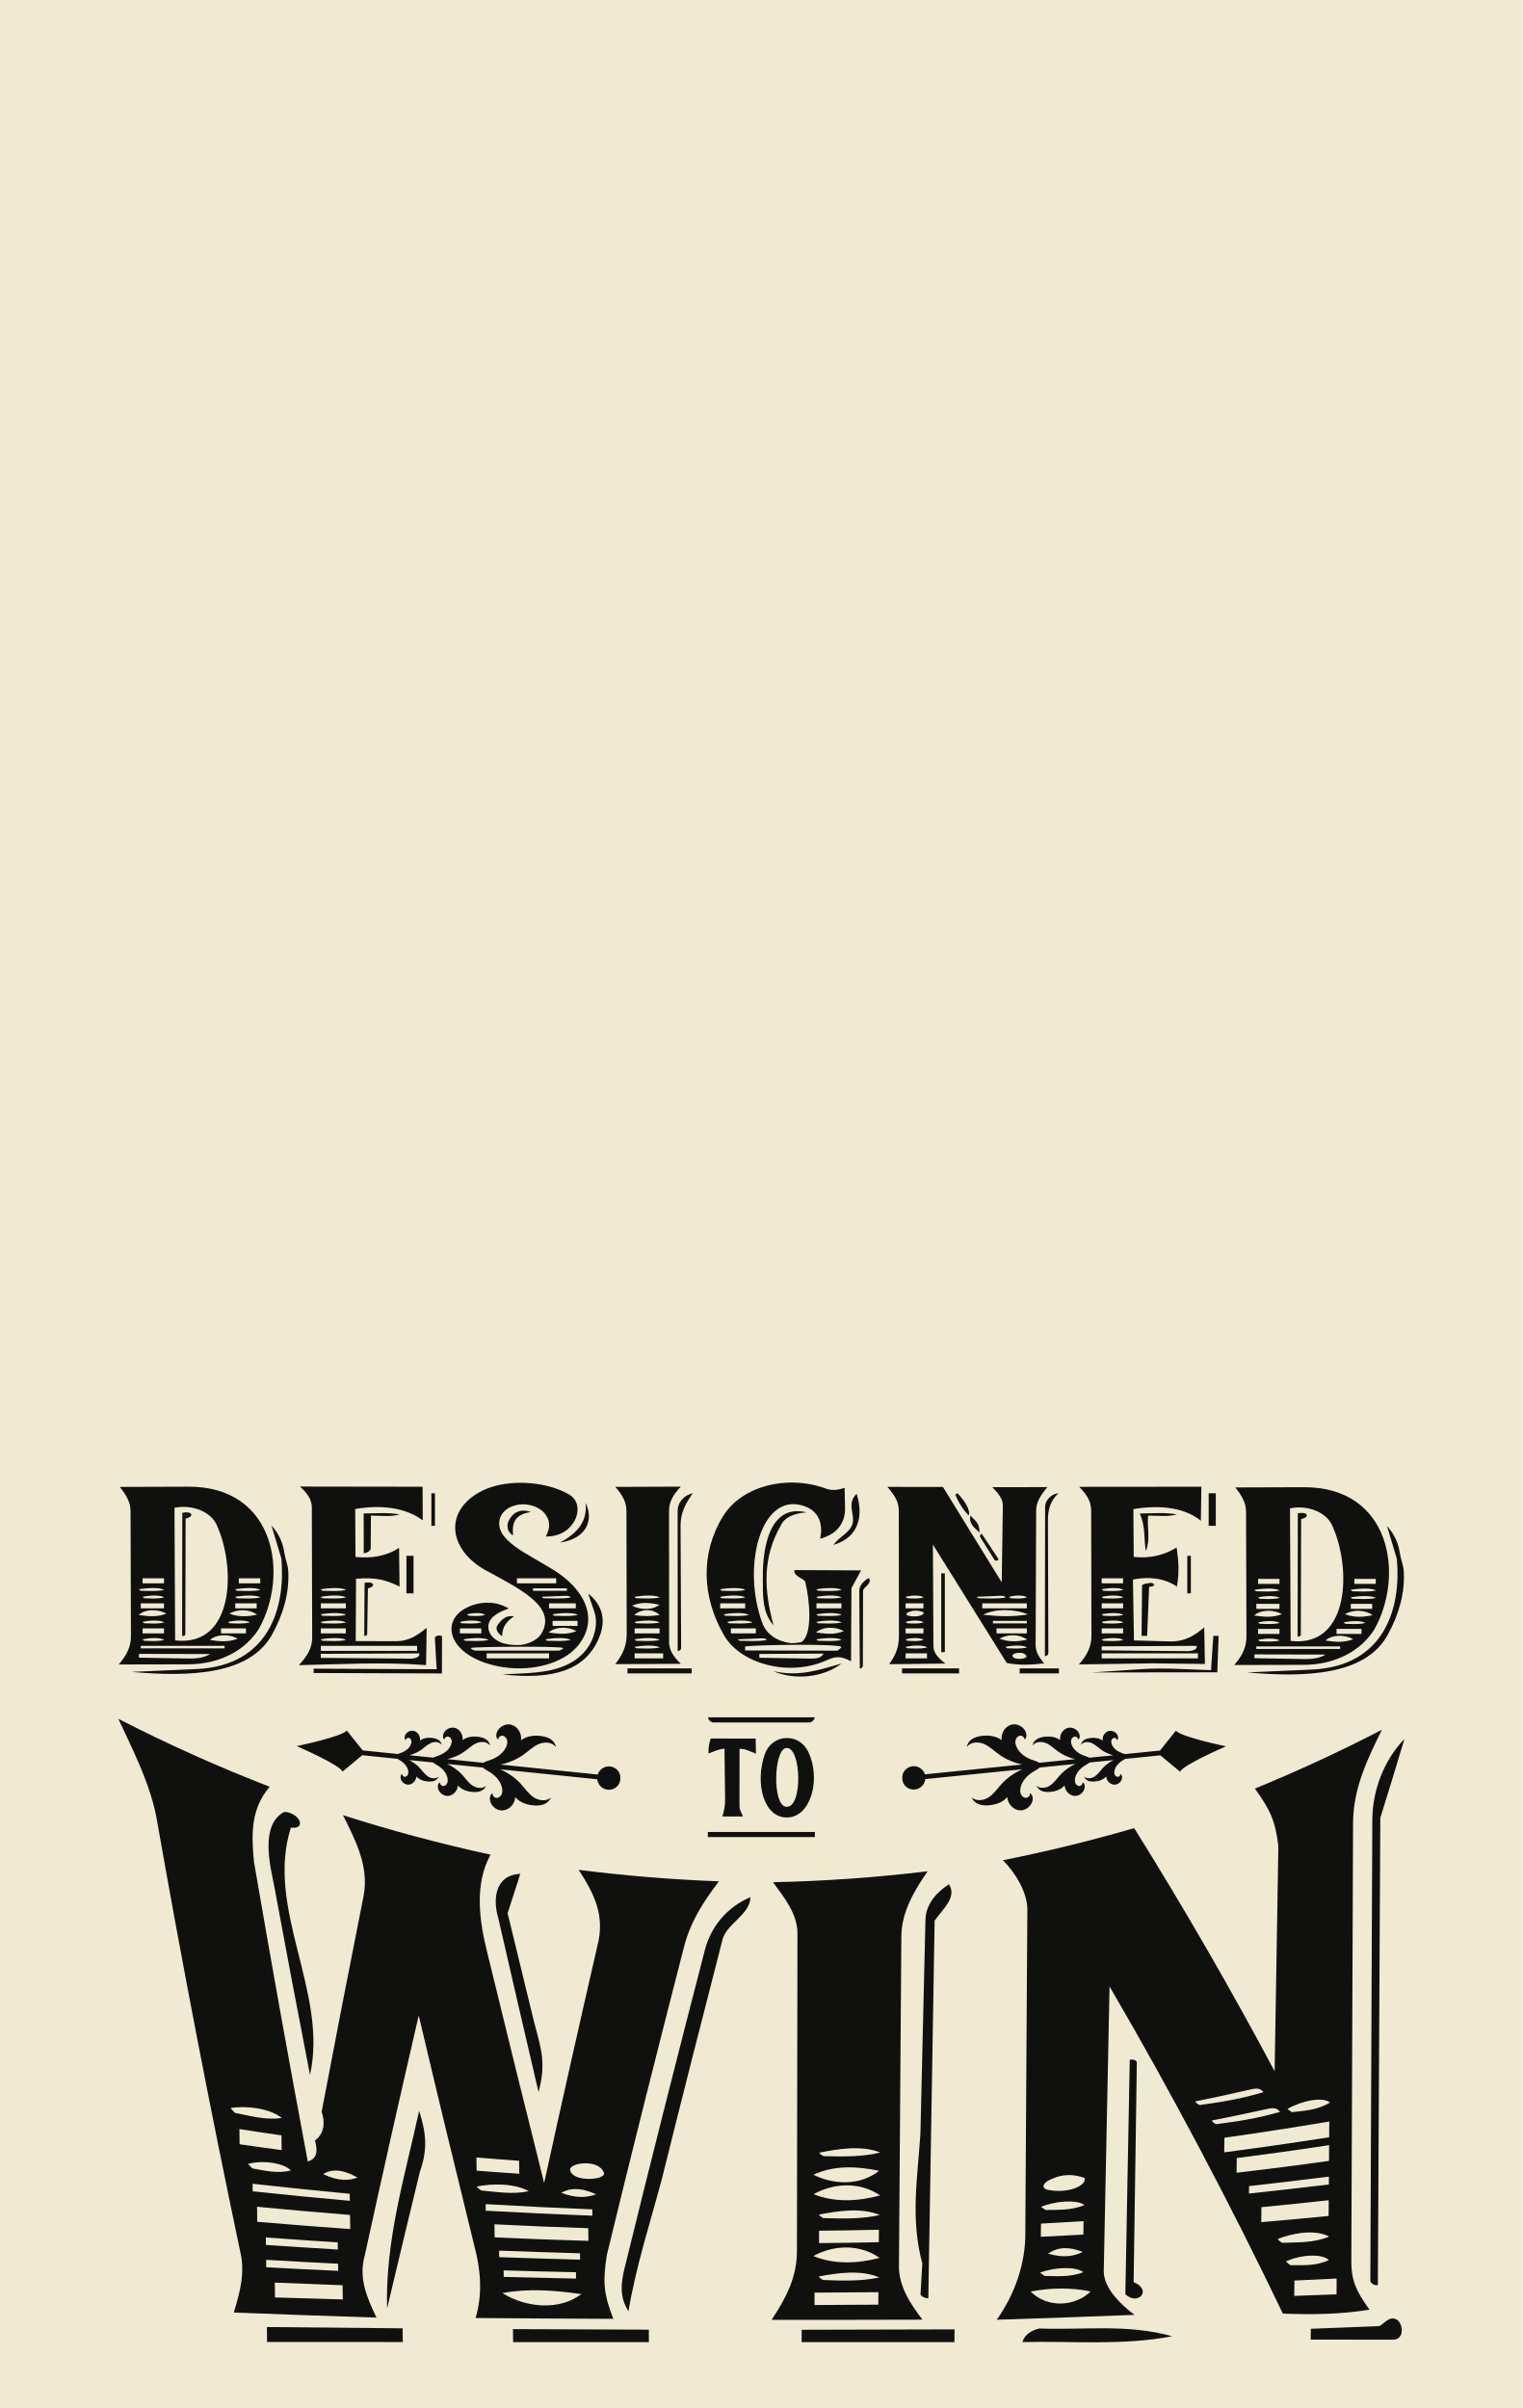
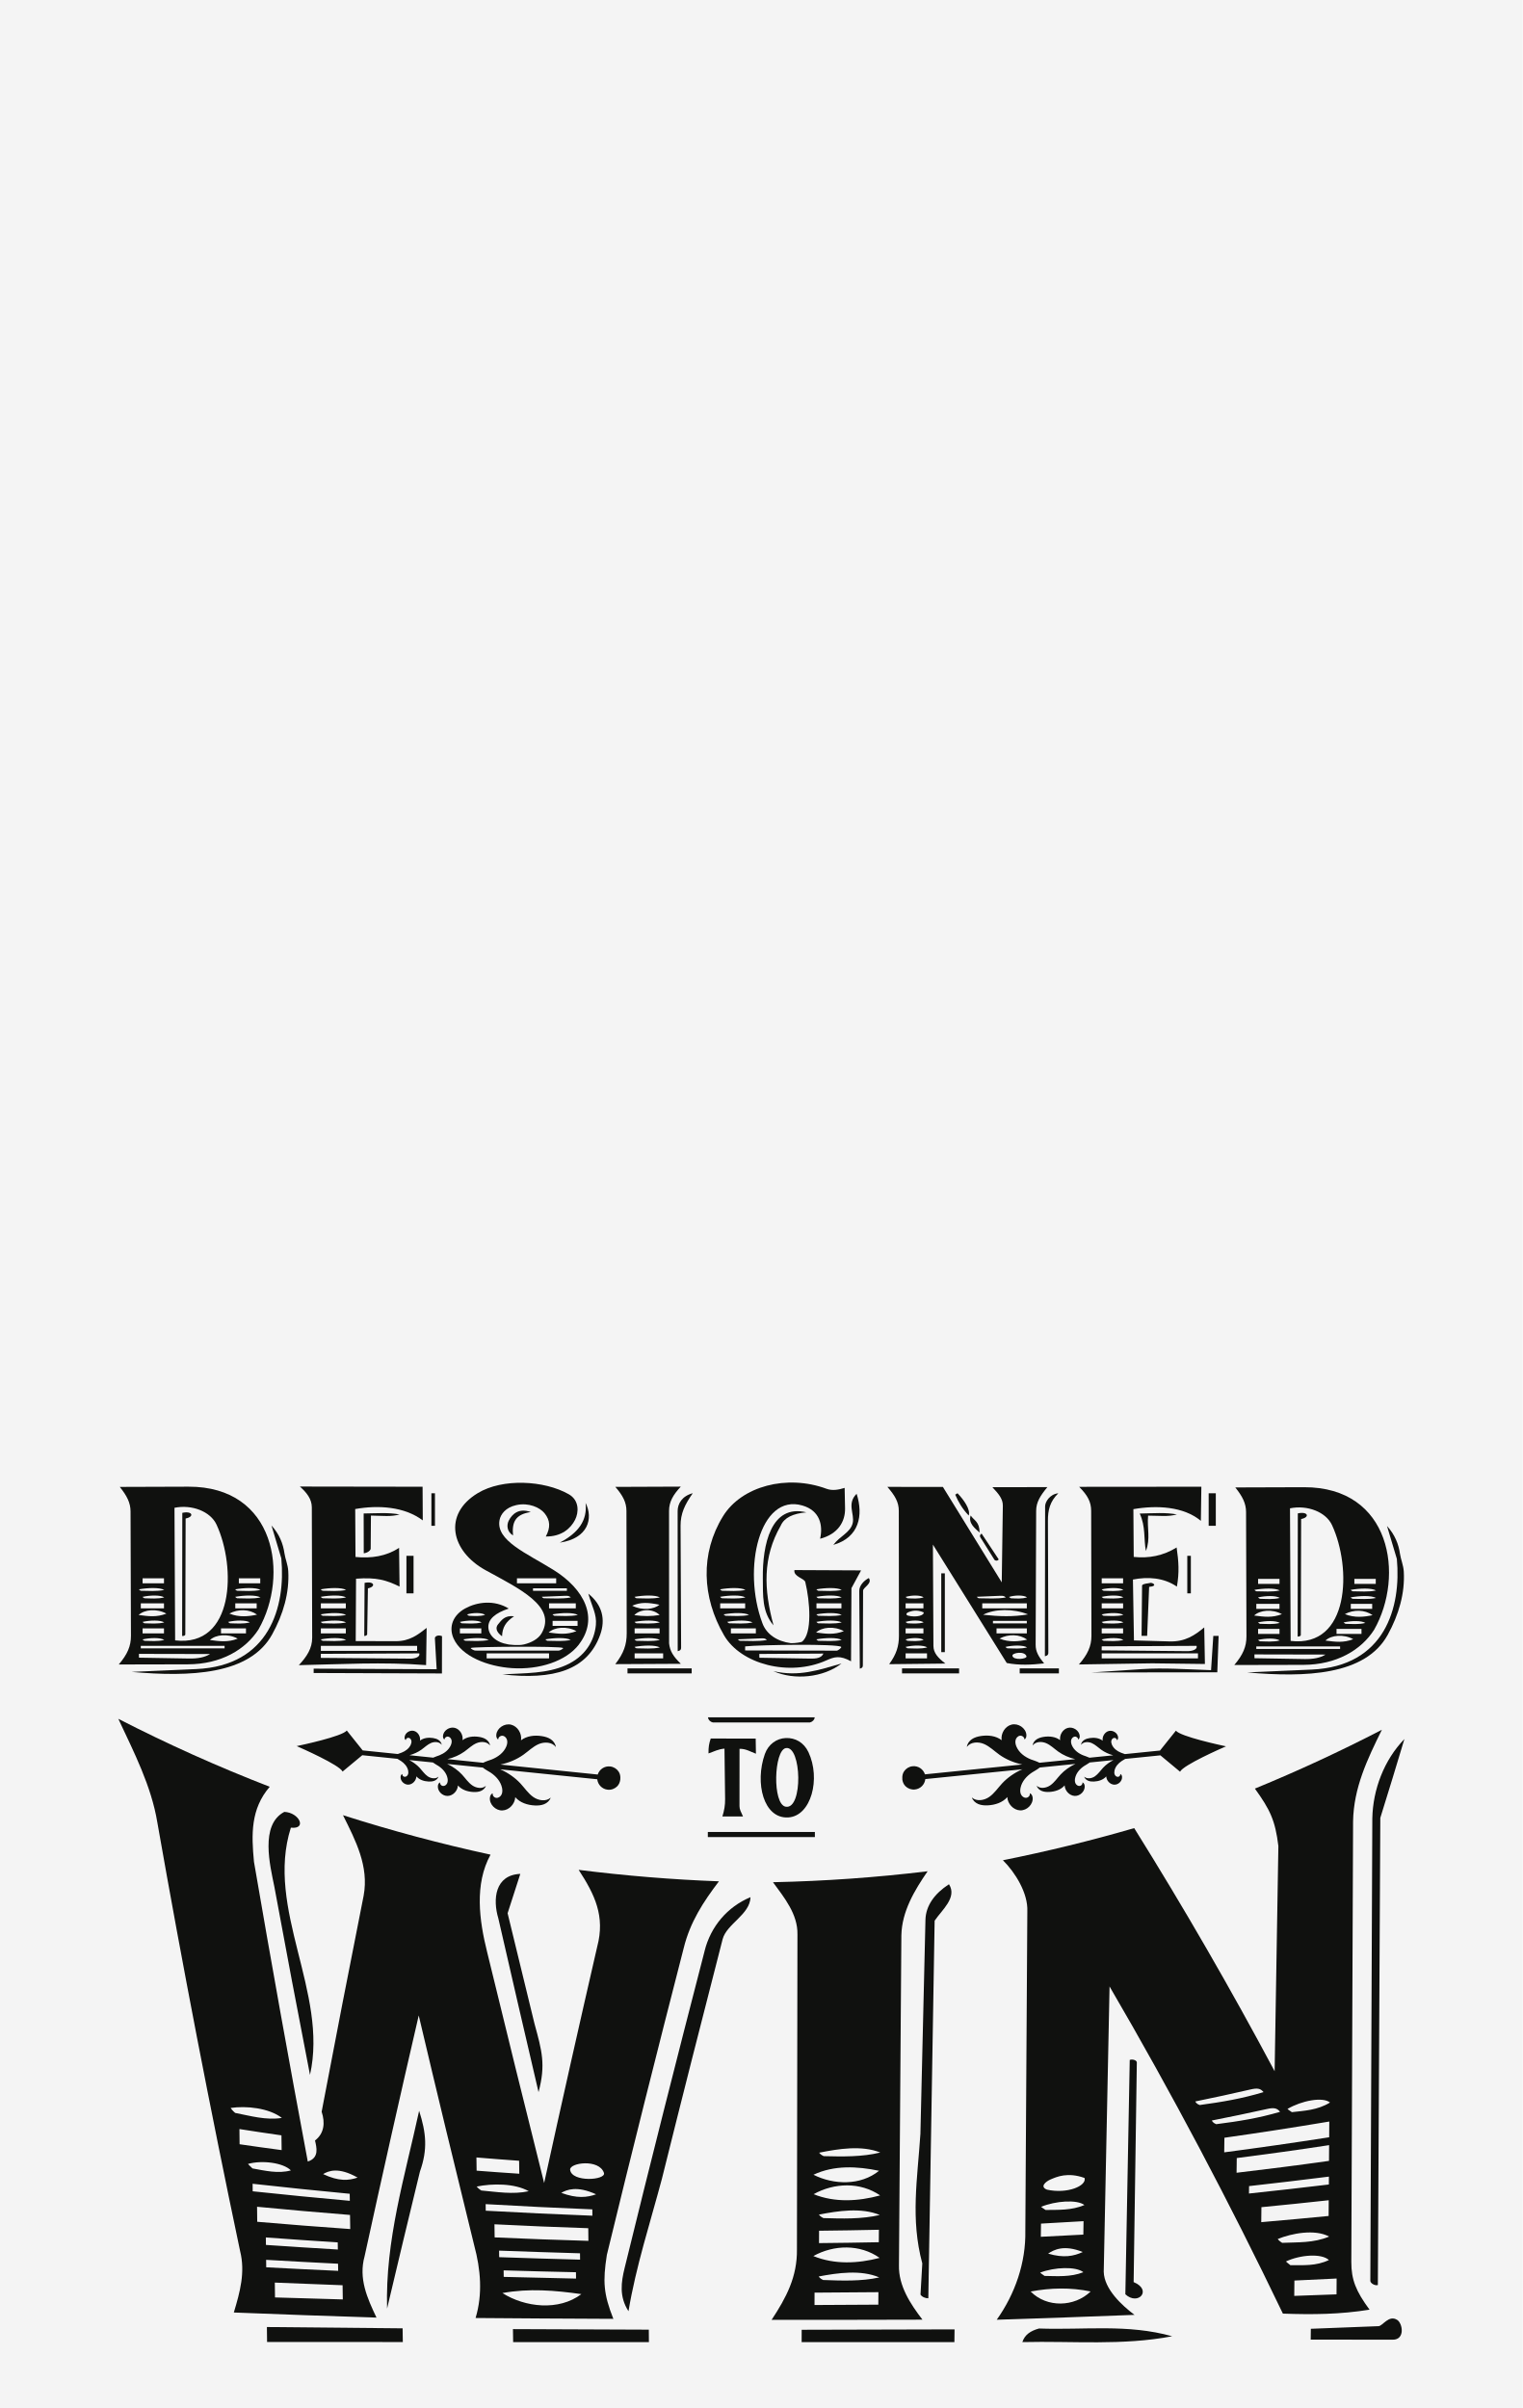
<svg xmlns="http://www.w3.org/2000/svg" id="Layer_1" data-name="Layer 1" viewBox="0 0 805.73 1274.34">
  <defs>
    <style>
      .cls-1 {
-         fill: #f0ead2;
+         fill: #f4f4f4;
      }

      .cls-3 {
        fill: #10110f;
      }
    </style>
  </defs>
  <rect class="cls-1" width="805.73" height="1274.34" />
  <g>
    <path class="cls-3" d="M400,928.07l-.13-8-23.79-.02c-.89,2.6-1.22,4.52-1.18,7.88,2.88-.97,5.05-2.25,8.46-2.54l.33,26.64c.04,3.36-.44,6.01-1.44,9.28h10.92c-1.08-2.4-1.88-3.73-1.87-5.49l.02-30.33c3.39-.05,5.5,1.41,8.67,2.59Z" />
    <rect class="cls-3" x="374.55" y="969.5" width="56.64" height="2.7" />
    <path class="cls-3" d="M377.17,911.54h51.39c1.26-.28,2.4-1.33,2.55-2.71h-56.48c.15,1.38,1.29,2.43,2.55,2.71Z" />
    <path class="cls-3" d="M415.75,919.79c-4.72.21-9.16,3.19-11.04,8.5-5.39,15.23-.71,34.2,12.31,33.52,12.25-.64,17.38-20.56,10.76-34.58-2.42-5.12-7.01-7.66-12.02-7.44ZM415.75,956.13c-7.16-1.27-6.26-29.86.08-31.02,8.35-1.53,9.2,32.67-.08,31.02Z" />
  </g>
  <g>
    <path class="cls-3" d="M552.91,876.49c1.79-.4,1.82-1.11,1.82-2.14l-.22-69.51c-.02-5.67,1.03-10.22,5.49-14.58-4.48.45-6.98,4.55-6.98,6.9l-.12,79.33Z" />
    <rect class="cls-3" x="477.31" y="882.93" width="30.19" height="2.65" />
    <rect class="cls-3" x="498.07" y="832.63" width="1.89" height="41.7" />
    <rect class="cls-3" x="539.57" y="882.93" width="20.75" height="2.65" />
    <path class="cls-3" d="M526.16,825.37c.39.63,1.63.85,2.31-.11l-9.04-13.64c-.76.37-1.14,1.2-.72,1.87l7.44,11.87Z" />
    <path class="cls-3" d="M506.66,790.24c-.09.03-.92.57-1.2.76,1.65,3.86,3.8,7.54,7.14,11.03,1.03-3.22-2.64-8.36-5.93-11.79Z" />
    <path class="cls-3" d="M513.64,802c-1.43,4.13,2.38,6.88,4.7,9.05.01-5.87-3.04-6.42-4.7-9.05Z" />
    <path class="cls-3" d="M552.48,880.3c-3.02-3.71-4.48-6.32-4.47-9.86l.27-70.9c.02-4.57,2.16-7.95,5.93-12.54l-29.09.04c3.33,3.54,5.58,6.23,5.53,9.78l-.58,40.57-31.13-50.48-29.39-.04c3.97,4.55,6.05,8.03,6.05,12.67l.07,66.14c0,5.4-1.31,9.75-5.17,15.02l29.76-.32c-3.9-3.01-6.32-5.6-6.34-9.36l-.27-53.6,39.07,62.66c6.67,1.3,12.98.97,19.77.22ZM481.15,853c1.34-.41,3.71-1.32,7.58.26.52,1.56-3.83,2.91-8.33,1.73-1.72-.71-.2-1.7.75-1.99ZM479.2,851.16v-2.65h9.43v2.65h-9.43ZM488.76,845.34c-2.84.91-5.85.59-8.61.48-.56-.34-.98-.67-1-.69,3.15-1.02,7.94-1.03,9.6.21ZM488.76,858.57c-2.84.91-5.85.59-8.61.48-.56-.34-.98-.67-1-.69,3.15-1.02,7.94-1.03,9.6.21ZM488.63,861.75v2.65h-9.43v-2.65h9.43ZM488.76,867.84c-2.84.91-5.85.59-8.61.48-.56-.34-.98-.67-1-.69,3.15-1.02,7.94-1.03,9.6.21ZM490.52,877.63h-11.32v-2.65h11.32v2.65ZM480.15,872.29c-.61-.32-.97-.68-.99-.73,4.01-.93,9.53-1.04,11.51.27-3.52.9-7.11.52-10.51.46ZM543.48,845.34c-2.84.91-5.85.59-8.61.48-.56-.34-.98-.67-1-.69,3.15-1.02,7.94-1.03,9.6.21ZM516.9,845.03l12.32-.51c1.53-.06,2.27.09,2.99.88-4.84.88-9.63.41-14.32.42-.68-.28-.96-.69-.99-.79ZM519.76,848.51h23.58v2.65h-23.58v-2.65ZM543.97,854.35c-7.7,1.35-15.17,1.13-23.76.19,6.09-3.22,16.05-3.31,23.76-.19ZM525.42,857.78h17.92v1.32h-17.92v-1.32ZM527.31,861.75h16.04v2.65h-16.04v-2.65ZM543.55,867.72c-4.26.93-9.47,1.57-14.66-.56,4.72-2.52,10.54-2.38,14.66.56ZM531.99,871.57c4.01-.93,9.53-1.04,11.51.27-3.52.9-7.11.52-10.51.46-.61-.32-.97-.68-.99-.73ZM535.72,876.19c-.16-1.47,6.42-2.65,7.44.3.52,1.52-7.16,2.35-7.44-.3Z" />
    <path class="cls-3" d="M426.7,800.35c-18.83-4.58-23.28,17.32-23.05,34.92.12,8.91-.54,17.69,5.66,24.89-5.17-18.98-5.81-36.01,3.79-52.72,1.87-4.32,6.49-6.45,13.59-7.09Z" />
    <path class="cls-3" d="M451.22,805.96c-1.12,5.05-6.71,6.83-10.27,11.61,13.74-3.92,15.98-15.67,12.33-27.04-5.31,5.24-1,10.65-2.06,15.43Z" />
    <path class="cls-3" d="M454.68,841.94l.29,41.15c1.6-.45,1.6-1.08,1.61-2.1l.12-39.15c0-1.8,5.05-3.8,3.05-6.71-2.57,1.29-5.09,3.95-5.07,6.8Z" />
    <path class="cls-3" d="M409.22,884.39c11.01,4.92,26.47,3.45,36.06-4.04-12.29,3.46-22.41,7.14-36.06,4.04Z" />
    <path class="cls-3" d="M420.36,830.91c-.55,3.55,5.28,4.31,5.77,6.36,2.44,10.11,3.83,27.39-1.82,31.59-.32.24-3.78.81-5.82.73-7.49-1-12.92-4.82-15.05-10.53-10.9-29.13-1.37-68.86,21.12-62.34,9.43,2.73,10.98,10.62,9.4,17.6,9.58-2.49,13.34-9.19,13.2-16.05l-.22-10.86c-3.21,1.01-6.53,1.6-9.59.47-21.03-7.78-44.97-1.34-54.75,14.5-12.18,19.72-11.13,42.96.52,63.04,8.89,15.33,34.51,22.05,54.09,13.3,4.4-1.96,7.18-2.78,13.11.45l.22-38.69,5.09-9.41-35.28-.17ZM445.4,841.41c-4.18.89-8.37.46-12.42.44-.65-.29-.96-.69-.99-.76,4.79-.85,11.03-1.06,13.41.32ZM445.4,845.38c-4.18.89-8.37.46-12.42.44-.65-.29-.96-.69-.99-.76,4.79-.85,11.03-1.06,13.41.32ZM445.24,848.51v2.65h-13.21v-2.65h13.21ZM445.4,854.65c-4.18.89-8.37.46-12.42.44-.65-.29-.96-.69-.99-.76,4.79-.85,11.03-1.06,13.41.32ZM445.4,858.62c-4.18.89-8.37.46-12.42.44-.65-.29-.96-.69-.99-.76,4.79-.85,11.03-1.06,13.41.32ZM394.46,841.41c-4.18.89-8.37.46-12.42.44-.65-.29-.96-.69-.99-.76,4.79-.85,11.03-1.06,13.41.32ZM394.46,845.38c-4.18.89-8.37.46-12.42.44-.65-.29-.96-.69-.99-.76,4.79-.85,11.03-1.06,13.41.32ZM381.09,848.51h13.21v2.65h-13.21v-2.65ZM382.94,854.33c4.79-.85,11.03-1.06,13.41.32-4.18.89-8.37.46-12.42.44-.65-.29-.96-.69-.99-.76ZM384.83,858.3c4.79-.85,11.03-1.06,13.41.32-4.18.89-8.37.46-12.42.44-.65-.29-.96-.69-.99-.76ZM386.75,861.75h13.21v2.65h-13.21v-2.65ZM391.47,868.33c-.68-.28-.96-.69-.99-.79l12.32-.51c1.53-.06,2.27.09,2.99.88-4.84.88-9.63.41-14.32.42ZM426.5,877.71l-24.68-.41-.03-2.01,33.91-.2c-1.39,2.99-5,2.69-9.2,2.62ZM442.78,873.55l-48.51-.12.03-2.14c8.04-.88,49.02-1.45,50.81.26.39.37-1.66,1.99-2.34,1.99ZM432.98,868.32c-.65-.29-.96-.69-.99-.76,4.79-.85,11.03-1.06,13.41.32-4.18.89-8.37.46-12.42.44ZM431.83,863.95c3.03-2.89,9.56-3.55,14.69-.72-5.18,2.01-9.44,1.41-14.69.72Z" />
    <path class="cls-3" d="M296.23,816.37c15.04-2.21,17.78-12.82,13.63-21.01,1.04,9.35-3.87,15.83-13.63,21.01Z" />
    <path class="cls-3" d="M315.31,859.95c-.79,8.32-5.52,16.68-15.83,21.28-10.18,4.54-21.5,4.16-33.65,4.87,26.92,3.07,45.03-2.1,51.78-21.03,2.83-7.95,1.21-15.65-6.29-21.68,1.91,6.82,4.53,10.82,3.99,16.57Z" />
    <path class="cls-3" d="M280.87,800.19c-6.25-2.26-9.9.98-11.71,4.64-1.05,2.13-1.11,5.64,2.32,7.75-.66-6.75,1.01-11.19,9.39-12.39Z" />
    <path class="cls-3" d="M265.66,865.91c.2-4.67,1.91-7.58,6.36-10.57-5-.61-6.69,2.19-8.39,4.16-1.74,2-.87,4.36,2.02,6.42Z" />
    <path class="cls-3" d="M306.35,870.23c10.68-13.9,2.89-29.21-13.42-39.38-14.25-8.89-30.7-15.54-28.59-26.45.59-3.04,3.18-6.64,8.88-7.89,6.57-1.45,12.46,1.29,14.9,4.28,3.17,3.9,3.17,7.74.69,12.34,8.37.1,13.2-4.32,15.48-8.81,2.01-3.96,2.33-10.35-3.38-13.58-12.97-7.36-35-8.5-48.1-.56-18.63,11.28-14.13,30.76,4.15,40.8,17.65,9.7,37.77,19.08,29.67,33.3-1.79,3.15-5.64,5.07-9.36,5.97-3.23.78-8.24,0-8.24,0-6.77-1.1-10.5-4.94-10.62-9.13-.12-4.28,3.73-7.52,10.79-9.85-7.75-4.76-16.78-3.5-23.06-.06-6.35,3.48-8.88,9.66-6.15,15.83,4.23,9.56,18.17,14.93,31.02,15.76,14.15.92,28.43-3.54,35.36-12.55ZM289.6,868.32c-.65-.29-.96-.69-.99-.76,4.79-.85,11.03-1.06,13.41.32-4.18.89-8.37.46-12.42.44ZM290.33,863.95c3.03-2.89,9.56-3.55,14.69-.72-5.18,2.01-9.44,1.41-14.69.72ZM305.62,860.42h-13.21v-2.65h13.21v2.65ZM293.37,855.09c-.65-.29-.96-.69-.99-.76,4.79-.85,11.03-1.06,13.41.32-4.18.89-8.37.46-12.42.44ZM304.68,851.16h-14.15v-2.65h14.15v2.65ZM273.55,837.92v-2.65h20.75v2.65h-20.75ZM282.04,840.57h17.92v1.32h-17.92v-1.32ZM287.71,845.82c-.68-.28-.96-.69-.99-.79l12.32-.51c1.53-.06,2.27.09,2.99.88-4.84.88-9.63.41-14.32.42ZM256.7,854.6c-2.84.91-5.85.59-8.61.48-.56-.34-.98-.67-1-.69,3.15-1.02,7.94-1.03,9.6.21ZM254.83,858.6c-3.52.9-7.11.52-10.51.46-.61-.32-.97-.68-.99-.73,4.01-.93,9.53-1.04,11.51.27ZM243.36,861.75h11.32v2.65h-11.32v-2.65ZM246.2,868.32c-.65-.29-.96-.69-.99-.76,4.79-.85,11.03-1.06,13.41.32-4.18.89-8.37.46-12.42.44ZM249.15,872.13c.93-.71,47.39-1.06,48.8,0,.37.28-1.63,1.39-2.32,1.39l-44.17-.02c-.69,0-2.67-1.1-2.31-1.37ZM257.51,874.99h33.02v2.65h-33.02v-2.65Z" />
    <path class="cls-3" d="M230.12,866.97l.93,16.4-65.08-.3v2.3s67.88.24,67.88.24l.04-19.74c-2.05-.85-3.78.03-3.77,1.1Z" />
    <path class="cls-3" d="M192.49,822.01c1.79-.14,3.65-1.45,3.66-2.46l.13-17.49c6.67.11,10.33.7,15.18-.59-6.1-1.14-11.96-.59-19.03-.52l.05,21.07Z" />
    <rect class="cls-3" x="215.06" y="823.36" width="3.77" height="19.86" />
    <path class="cls-3" d="M192.92,837.67l-.17,28.1c.56.01,1.2-.19,1.53-.71l.4-24.5c4.41-.89,3.34-3.97-1.77-2.88Z" />
    <rect class="cls-3" x="228.27" y="790.26" width="1.89" height="17.21" />
    <path class="cls-3" d="M225.46,881.2l.3-19.7c-4.54,3.56-8.94,7.05-16.32,7.03l-21.21-.05.17-33.01c10.79-.83,15.99.72,23.03,4.16l-.26-20.51c-6.73,4.49-14.83,5.69-23.06,4.84l-.15-25.36c12.24-2.18,26.05-1.3,35.75,6.01l-.1-17.81-64.93-.1c3.58,3.17,6.31,6.6,6.32,10.99l.19,68.99c.02,5.55-2.73,9.92-7.06,14.54,23.15-.46,43.89-1.81,67.33-.03ZM217.04,877.77l-47.29-.4.03-2.14,52.07-.25c.63,1.76-1.97,2.82-4.81,2.8ZM220.72,871.01v2.65h-50.94v-2.65h50.94ZM183.15,841.41c-4.18.89-8.37.46-12.42.44-.65-.29-.96-.69-.99-.76,4.79-.85,11.03-1.06,13.41.32ZM183.15,845.38c-4.18.89-8.37.46-12.42.44-.65-.29-.96-.69-.99-.76,4.79-.85,11.03-1.06,13.41.32ZM182.99,848.51v2.65h-13.21v-2.65h13.21ZM183.15,854.65c-4.18.89-8.37.46-12.42.44-.65-.29-.96-.69-.99-.76,4.79-.85,11.03-1.06,13.41.32ZM183.15,858.62c-4.18.89-8.37.46-12.42.44-.65-.29-.96-.69-.99-.76,4.79-.85,11.03-1.06,13.41.32ZM182.99,861.75v2.65h-13.21v-2.65h13.21ZM183.15,867.89c-4.18.89-8.37.46-12.42.44-.65-.29-.96-.69-.99-.76,4.79-.85,11.03-1.06,13.41.32Z" />
    <path class="cls-3" d="M640.83,883.87c-13.29-.46-25.04-1.34-36.9-.54l-26.23,1.76,66.43-.08.7-19.29h-2.81s-1.19,18.15-1.19,18.15Z" />
    <path class="cls-3" d="M608.42,837.74c-.53.23-3.29.2-4.09,1.22l-.27,26.75h2.95s1.05-25.92,1.05-25.92c5.15-.46,1.55-2.58.37-2.05Z" />
    <path class="cls-3" d="M622.78,801.45c-6.27-1.12-11.75-.61-19.69-.46,3.2,6.97,2.02,13.16,3.26,19.81,2.54-6.5.53-12.08,1.17-18.71,6.7.03,10.38.67,15.26-.64Z" />
    <rect class="cls-3" x="639.57" y="790.26" width="3.77" height="17.21" />
    <rect class="cls-3" x="628.25" y="823.36" width="1.89" height="19.86" />
    <path class="cls-3" d="M609.38,880.24l28.2.36-.36-19.36c-5.03,4.2-10.12,7.65-18.35,7.42l-18.84-.53-.54-32.22c7.86-1.56,16.32-1.04,23.26,3.75,1.33-7.52.96-13.18-.14-20.72-7.11,4.39-14.63,5.84-22.7,5l-.18-25.28c12.34-2.16,26.59-1.44,35.71,6.19l.26-18.06-64.67.06c4.51,4.51,6.35,8.03,6.36,12.7l.14,66.16c.01,5.48-2.05,9.91-6.62,15.14l38.48-.6ZM633.91,874.99v2.65h-50.94v-2.65h50.94ZM633.16,871.01c.62,1.75-1.98,2.82-4.82,2.79l-45.4-.41.03-2.13,50.2-.26ZM582.97,835.27h11.32v2.65h-11.32v-2.65ZM594.44,841.39c-3.52.9-7.11.52-10.51.46-.61-.32-.97-.68-.99-.73,4.01-.93,9.53-1.04,11.51.27ZM594.44,845.36c-3.52.9-7.11.52-10.51.46-.61-.32-.97-.68-.99-.73,4.01-.93,9.53-1.04,11.51.27ZM594.29,848.51v2.65h-11.32v-2.65h11.32ZM594.44,854.63c-3.52.9-7.11.52-10.51.46-.61-.32-.97-.68-.99-.73,4.01-.93,9.53-1.04,11.51.27ZM594.44,858.6c-3.52.9-7.11.52-10.51.46-.61-.32-.97-.68-.99-.73,4.01-.93,9.53-1.04,11.51.27ZM594.29,861.75v2.65h-11.32v-2.65h11.32ZM594.44,867.87c-3.52.9-7.11.52-10.51.46-.61-.32-.97-.68-.99-.73,4.01-.93,9.53-1.04,11.51.27Z" />
    <path class="cls-3" d="M358.57,799.67l.04,74.17c1.72-.4,1.81-1.1,1.8-2.14l-.29-64.21c-.03-6.46,2.2-11.19,6.46-17.26-5.63,1.46-8.01,5.52-8.01,9.44Z" />
    <rect class="cls-3" x="332.04" y="882.93" width="33.96" height="2.65" />
    <path class="cls-3" d="M360.26,880.5c-4.13-4.01-5.78-6.79-6.21-10.83l-.02-70.12c0-4.78,2.15-8.46,6.2-12.81l-34.62.14c4,4.63,5.86,8.17,5.87,12.71l.14,64.79c.01,5.87-1.52,10.46-6.04,16.3l34.68-.18ZM349.18,867.89c-4.18.89-8.37.46-12.42.44-.65-.29-.96-.69-.99-.76,4.79-.85,11.03-1.06,13.41.32ZM335.81,864.4v-2.65h13.21v2.65h-13.21ZM336.76,859.06c-.65-.29-.96-.69-.99-.76,4.79-.85,11.03-1.06,13.41.32-4.18.89-8.37.46-12.42.44ZM335.65,854.76c2.75-3.05,9.42-3.91,13.41-.07-4.74.75-8.51.69-13.41.07ZM349.18,871.86c-4.18.89-8.37.46-12.42.44-.65-.29-.96-.69-.99-.76,4.79-.85,11.03-1.06,13.41.32ZM350.9,877.63h-15.09v-2.65h15.09v2.65ZM349.18,845.38c-4.18.89-8.37.46-12.42.44-.65-.29-.96-.69-.99-.76,4.79-.85,11.03-1.06,13.41.32ZM348.95,849.25c-2.78,2.42-9.12,3.25-14.42.51,4.5-1.93,8.19-1.79,14.42-.51Z" />
    <path class="cls-3" d="M150.53,822.08c-.72-5.09-2.67-10.15-6.88-14.78l5.21,17.41c2.36,25.59-6.18,56.87-45.05,58.58l-34.19,1.51c30.86,2.71,62.56,1.64,74.41-19.89,5.86-10.65,9.16-21.99,8.5-33.47-.19-3.4-1.61-6.57-2-9.36Z" />
    <path class="cls-3" d="M98.05,865.06l.17-61.45c4.78-.93,3.65-4.18-1.75-2.99l-.09,65.16c.63.15,1.67-.31,1.67-.72Z" />
    <path class="cls-3" d="M99.35,880.78c17.64-.04,30.69-7.87,37.5-18.58,16.23-28.52,9.05-75.58-37.13-75.43l-36.34.12c3.79,4.72,5.68,8.4,5.7,12.98l.21,65.78c.02,5.49-1.85,9.82-6.44,15.21l36.5-.08ZM100.08,877.71l-26.54-.45-.03-2.01,37.63.08c-2.77,1.78-6.57,2.45-11.06,2.38ZM118.84,872.34h-44.34v-1.32h44.34v1.32ZM76.4,859.06c-.61-.32-.97-.68-.99-.73,4.01-.93,9.53-1.04,11.51.27-3.52.9-7.11.52-10.51.46ZM86.77,861.75v2.65h-11.32v-2.65h11.32ZM86.92,867.87c-3.52.9-7.11.52-10.51.46-.61-.32-.97-.68-.99-.73,4.01-.93,9.53-1.04,11.51.27ZM111.09,867.92c3.03-2.89,9.56-3.55,14.69-.72-5.18,2.01-9.44,1.41-14.69.72ZM130.16,864.4h-13.21v-2.65h13.21v2.65ZM126.39,835.27h11.32v2.65h-11.32v-2.65ZM137.87,841.41c-4.18.89-8.37.46-12.42.44-.65-.29-.96-.69-.99-.76,4.79-.85,11.03-1.06,13.41.32ZM137.87,845.38c-4.18.89-8.37.46-12.42.44-.65-.29-.96-.69-.99-.76,4.79-.85,11.03-1.06,13.41.32ZM135.82,848.51v2.65h-11.32v-2.65h11.32ZM136.03,854.48c-4.26.93-9.47,1.57-14.66-.56,4.72-2.52,10.54-2.38,14.66.56ZM132.2,858.6c-3.52.9-7.11.52-10.51.46-.61-.32-.97-.68-.99-.73,4.01-.93,9.53-1.04,11.51.27ZM114.56,806.81c10.46,22.46,9.51,65-21.89,61.3l-.34-70.17c9.18-1.87,18.99,1.91,22.23,8.87ZM75.45,835.27h11.32v2.65h-11.32v-2.65ZM86.93,841.41c-4.18.89-8.37.46-12.42.44-.65-.29-.96-.69-.99-.76,4.79-.85,11.03-1.06,13.41.32ZM76.4,845.82c-.61-.32-.97-.68-.99-.73,4.01-.93,9.53-1.04,11.51.27-3.52.9-7.11.52-10.51.46ZM86.77,848.51v2.65h-12.26v-2.65h12.26ZM88.05,853.95c-5.18,2.01-9.44,1.41-14.69.72,3.03-2.89,9.56-3.55,14.69-.72Z" />
    <path class="cls-3" d="M742.81,831.71c-.19-3.4-1.61-6.57-2-9.36-.72-5.09-2.67-10.15-6.88-14.78l5.21,17.41c2.36,25.59-6.18,56.87-45.05,58.58l-34.19,1.51c30.86,2.71,62.56,1.64,74.41-19.89,5.86-10.65,9.16-21.99,8.5-33.47Z" />
    <path class="cls-3" d="M688.32,865.34l.17-61.45c4.78-.93,3.65-4.18-1.75-2.99l-.09,65.16c.63.15,1.67-.31,1.67-.72Z" />
    <path class="cls-3" d="M689.62,881.06c17.64-.04,30.69-7.87,37.5-18.58,16.23-28.52,9.05-75.58-37.13-75.43l-36.34.12c3.79,4.72,5.68,8.4,5.7,12.98l.21,65.78c.02,5.49-1.85,9.82-6.44,15.21l36.5-.08ZM690.35,877.99l-26.54-.45-.03-2.01,37.63.08c-2.77,1.78-6.57,2.45-11.06,2.38ZM709.11,872.62h-44.34v-1.32h44.34v1.32ZM666.67,859.33c-.61-.32-.97-.68-.99-.73,4.01-.93,9.53-1.04,11.51.27-3.52.9-7.11.52-10.51.46ZM677.04,862.03v2.65h-11.32v-2.65h11.32ZM677.19,868.14c-3.52.9-7.11.52-10.51.46-.61-.32-.97-.68-.99-.73,4.01-.93,9.53-1.04,11.51.27ZM701.36,868.2c3.03-2.89,9.56-3.55,14.69-.72-5.18,2.01-9.44,1.41-14.69.72ZM720.43,864.67h-13.21v-2.65h13.21v2.65ZM716.66,835.55h11.32v2.65h-11.32v-2.65ZM728.14,841.69c-4.18.89-8.37.46-12.42.44-.65-.29-.96-.69-.99-.76,4.79-.85,11.03-1.06,13.41.32ZM728.14,845.66c-4.18.89-8.37.46-12.42.44-.65-.29-.96-.69-.99-.76,4.79-.85,11.03-1.06,13.41.32ZM726.09,848.79v2.65h-11.32v-2.65h11.32ZM726.3,854.76c-4.26.93-9.47,1.57-14.66-.56,4.72-2.52,10.54-2.38,14.66.56ZM722.47,858.88c-3.52.9-7.11.52-10.51.46-.61-.32-.97-.68-.99-.73,4.01-.93,9.53-1.04,11.51.27ZM704.83,807.09c10.46,22.46,9.51,65-21.89,61.3l-.34-70.17c9.18-1.87,18.99,1.91,22.23,8.87ZM665.72,835.55h11.32v2.65h-11.32v-2.65ZM677.2,841.69c-4.18.89-8.37.46-12.42.44-.65-.29-.96-.69-.99-.76,4.79-.85,11.03-1.06,13.41.32ZM666.67,846.1c-.61-.32-.97-.68-.99-.73,4.01-.93,9.53-1.04,11.51.27-3.52.9-7.11.52-10.51.46ZM677.04,848.79v2.65h-12.26v-2.65h12.26ZM678.32,854.23c-5.18,2.01-9.44,1.41-14.69.72,3.03-2.89,9.56-3.55,14.69-.72Z" />
  </g>
  <g>
    <path class="cls-3" d="M372.83,1032.53c-14.46,55.82-28.6,111.71-42.31,167.71-1.82,7.45-2.99,15.1,2.04,22.88,3.99-23.88,11.47-46.72,17.69-70.08,10.51-42.29,21.23-84.52,32.1-126.71,2.13-8.25,14.55-13.07,14.77-22.33-12.3,5.14-21.13,15.64-24.3,28.53Z" />
    <path class="cls-3" d="M145.13,998.24c6.13,33.3,12.43,66.57,18.9,99.81,9.82-43.65-23.81-87.8-10.12-130.83,8.75.97,4.44-8.03-3.47-8.35-13.02,6.86-7.48,28.56-5.31,39.38Z" />
    <path class="cls-3" d="M284.97,1107.17c3.88-14.55,1.81-21.75-2.16-36.27-4.77-19.46-9.5-38.93-14.21-58.4,2.68-8.36,4.02-12.52,6.72-20.82-13.49.58-14.64,13.53-11.63,23.54,7.02,30.67,14.12,61.32,21.28,91.96Z" />
    <path class="cls-3" d="M204.82,1221.74c5.71-24.19,11.5-48.37,17.39-72.52,4.22-11.87,3.27-20.56-.43-32.17-7.61,35.01-17.96,68.47-16.96,104.69Z" />
    <path class="cls-3" d="M141.32,1239.39c23.94.02,47.89.03,71.83.04-.05-2.9-.07-4.35-.11-7.25-23.94-.2-47.88-.43-71.81-.69.04,3.16.06,4.74.09,7.9Z" />
    <path class="cls-3" d="M271.53,1239.46c23.95,0,47.9.01,71.84.02-.02-2.64-.03-3.96-.05-6.6-23.96-.07-47.93-.16-71.89-.29.04,2.75.06,4.13.1,6.88Z" />
    <path class="cls-3" d="M324.55,1227.16c-5.22-13.26-5.63-19.74-3.44-33.82,13.17-54.27,26.77-108.42,40.7-162.5,3.35-13.59,10.25-24.22,18.61-35.22-24.89-.94-49.51-2.96-74.22-6.07,8.6,13.19,14.07,24.59,9.82,40.62-9.59,41.65-18.96,83.35-28.09,125.1-10.2-40.76-20.28-81.54-30.2-122.37-4.11-16.51-6.79-35.71,1.84-51.4-26.44-5.73-52.31-12.65-78.08-20.88,6.71,13.46,13.8,27.02,10.93,42.59-7.58,38.08-14.98,76.2-22.22,114.34,1.94,5.88,1.35,11.48-3.51,15.22.8,3.61,2.39,9.16-3.83,11.14-9.9-52.8-19.39-105.68-28.47-158.63-1.39-14.46-1.78-27.97,8.33-39.7-27.39-10.61-53.98-22.55-80.11-35.96,8.2,17.55,17.48,35.52,20.65,54.86,13.32,75.83,27.91,151.41,43.78,226.75,2.85,11.31-.08,21.82-3.31,32.57,25.16,1,50.32,1.9,75.49,2.7-4.92-10.41-9.58-20.66-6.28-32.53,9.27-42.52,18.8-84.98,28.63-127.37,9.58,40.61,19.38,81.17,29.36,121.69,3.41,12.63,4.55,25.73.72,38.42,24.3.2,48.61.35,72.92.45ZM124.42,1118.17c-1.44-1.21-2.31-2.47-2.36-2.62,8.24-1.21,20.19-.02,27.09,5.27-8.26,1.37-16.74-1.1-24.74-2.65ZM126.78,1134.77c-.03-3.22-.05-4.83-.08-8.05,8.87,1.39,13.32,2.06,22.23,3.33.04,3.12.06,4.69.1,7.81-8.91-1.19-13.36-1.81-22.24-3.1ZM131.23,1145.18c7.38-2.11,18.7-.66,22.69,3.42-6.69,1.87-13.81.12-20.31-1.04-1.33-1.2-2.34-2.31-2.38-2.38ZM178.88,1197.99c.02,1.51.03,2.26.06,3.77-12.69-.58-25.39-1.2-38.07-1.88-.02-1.58-.03-2.37-.05-3.95,12.69.74,25.37,1.43,38.07,2.06ZM140.72,1188.03c-.02-1.58-.03-2.37-.05-3.95,12.67.94,25.36,1.81,38.04,2.62.02,1.51.03,2.26.06,3.77-12.69-.75-25.37-1.56-38.05-2.43ZM181.39,1216.88c-11.96-.32-23.92-.68-35.87-1.05-.04-3.14-.06-4.71-.1-7.86,11.95.5,23.9.97,35.86,1.4.04,3,.07,4.51.11,7.51ZM185.32,1179.64c-16.41-1.14-32.82-2.44-49.21-3.85-.04-3.18-.05-4.77-.09-7.95,16.38,1.58,32.78,3.04,49.19,4.33.04,2.99.07,4.48.11,7.47ZM185.1,1164.7c-17.15-1.54-34.27-3.22-51.39-5.04-.02-1.59-.03-2.39-.04-3.99,17.11,1.91,34.24,3.68,51.38,5.3.02,1.49.03,2.24.06,3.74ZM170.97,1150.55c2.82-1.67,8.06-3.92,18.24,1.85-4.7,1.6-9.93,2.09-18.24-1.85ZM264.14,1194.52c-.02-1.38-.03-2.07-.05-3.46,14.27.53,28.55,1,42.82,1.41.02,1.34.02,2.01.04,3.36-14.27-.38-28.54-.81-42.81-1.31ZM304.77,1202.49c.02,1.34.02,2.02.04,3.36-12.76-.25-25.52-.55-38.27-.9-.02-1.38-.03-2.07-.05-3.45,12.76.39,25.52.72,38.28.99ZM265.85,1213.51c14.11-2.58,27.7-1.42,41.78.56-11.95,9.05-29.83,7.01-41.78-.56ZM311.35,1185.89c-16.54-.47-33.08-1.1-49.61-1.84-.04-2.77-.06-4.16-.1-6.93,16.54.83,33.09,1.54,49.64,2.07.03,2.68.04,4.02.07,6.7ZM319.57,1149.91c1.3,3.91-17.12,5.14-17.88-1.64-.42-3.77,15.37-5.91,17.88,1.64ZM315.43,1161.25c-4.76,1.67-10.05,2.33-18.44-.77,2.86-1.62,8.18-3.91,18.44.77ZM313.43,1169.22c.01,1.34.02,2.01.04,3.35-18.82-.71-37.63-1.59-56.44-2.64-.02-1.39-.03-2.09-.05-3.48,18.81,1.1,37.63,2.02,56.45,2.77ZM252.1,1141.75c9.03.75,13.54,1.1,22.59,1.75.04,2.74.06,4.11.09,6.86-9.04-.6-13.56-.92-22.58-1.62-.04-2.79-.06-4.19-.1-6.98ZM252.24,1157.15c8.12-1.68,20.01-1.8,27.55,2.46-8.39,1.85-17,.34-25.14-.38-1.47-.94-2.36-1.95-2.41-2.08Z" />
    <path class="cls-3" d="M726.16,962.3c-.35,81.58-.7,163.17-1.05,244.75,0,1.33,2.56,2.72,3.98,2.21.44-82.41.88-164.82,1.3-247.23h0s0,0,0,0c4.34-13.88,8.58-27.79,12.75-41.72-10.75,11.1-16.67,26.68-16.98,41.98,0,0,0,0,0,0Z" />
    <path class="cls-3" d="M599.86,1207.72c.56-38.75,1.12-77.5,1.69-116.25.02-1.19-2.41-1.92-3.75-1.32-.77,41.34-1.54,82.68-2.32,124.02,6.83,6.26,14.4-2.32,4.38-6.46Z" />
    <path class="cls-3" d="M549.76,1232.28c-4.39,1.21-7.54,3.25-8.77,7.18,26.74-.65,52.81,1.97,79.27-3.09-23.7-6.61-46.3-3.24-70.5-4.1Z" />
    <path class="cls-3" d="M739.33,1227.73c-4.44-2.86-7.67,3.21-9.88,3.3-11.94.49-23.88.95-35.82,1.39-.03,2.29-.04,3.43-.07,5.72,14.48.02,28.97.03,43.45.05,6.55,0,5.25-8.58,2.32-10.47Z" />
    <path class="cls-3" d="M724.69,1222.3c-7.16-9.74-9.68-15.79-9.64-25.34.31-77.69.61-155.38.93-233.07.3-17.72,7.54-32.91,15.24-48.47-22,11.39-44.29,21.72-67.2,31.13,7.99,11.08,10.79,16.84,12.43,30.4-.66,39.72-1.32,79.44-1.98,119.17-23.32-43.75-48.07-86.6-74.31-128.66-22.97,6.67-46.02,12.31-69.47,17,6.52,6.48,13.34,17.42,12.92,27.05-.35,56.34-.7,112.68-1.06,169.02.33,16.89-5.41,33.43-15.13,47.1,24.31-.77,48.61-1.63,72.91-2.58-6.66-4.98-16.09-13.66-16.29-22.84,1.03-50.32,2.05-100.64,3.08-150.95,32.96,56.47,63.42,114.19,91.72,173.13,15.67.57,30.38.42,45.87-2.09ZM555.85,1153.41c3.24-1.39,9.09-4.04,18.05-.8,1.2,4.23-9.22,8.55-19.89,6.18-4.1-1.6-.43-4.4,1.84-5.38ZM573.82,1166.93c-6.82,2.91-13.99,2.51-20.56,2.61-1.33-.83-2.32-1.62-2.36-1.67,7.56-3.13,18.99-3.98,22.92-.94ZM550.75,1183.73c.04-2.79.06-4.18.1-6.97,9.01-.48,13.51-.74,22.51-1.29-.04,2.84-.07,4.26-.11,7.11-9,.49-13.5.72-22.5,1.15ZM572.94,1191.79c-4.78,2.2-10.06,3.3-18.33.85,2.9-1.94,8.26-4.93,18.33-.85ZM573.26,1202.48c-6.81,2.68-13.97,2.06-20.53,1.96-1.32-.87-2.32-1.69-2.35-1.74,7.54-2.91,18.96-3.39,22.89-.22ZM545.37,1212.7c10.57-2,21.17-2.21,31.75-.03-8.61,8.32-23.19,8.71-31.75.03ZM703.77,1112.68c-6.66,4.09-13.71,4.34-20.18,5.1-1.31-.83-2.29-1.64-2.32-1.71,7.42-4.37,18.62-6.55,22.5-3.4ZM632.49,1112.11c9.73-1.98,19.44-4.08,29.11-6.32,3.6-.83,5.33-.69,7,1.38-11.45,3.48-21.96,5.23-33.8,6.84-1.59-.55-2.24-1.63-2.3-1.91ZM641.26,1122.19c9.71-1.9,19.42-3.93,29.08-6.07,3.6-.79,5.33-.63,7,1.48-11.45,3.38-21.95,5.03-33.78,6.54-1.59-.57-2.24-1.67-2.3-1.95ZM647.9,1131.32c18.54-2.63,37.03-5.49,55.49-8.58-.02,3.33-.04,5-.06,8.33-18.48,2.88-36.99,5.53-55.54,7.97.04-3.09.06-4.63.1-7.72ZM654.43,1142.06c16.31-2.08,32.61-4.33,48.87-6.83-.02,3.33-.04,5-.06,8.33-16.27,2.3-32.58,4.37-48.91,6.29.04-3.12.06-4.67.1-7.79ZM660.93,1156.91c14.1-1.58,28.18-3.25,42.26-5.02-.01,1.67-.02,2.5-.03,4.17-14.08,1.69-28.17,3.28-42.27,4.78l.05-3.93ZM667.48,1168.06c11.88-1.14,23.75-2.37,35.62-3.67-.02,3.33-.04,5-.06,8.33-11.88,1.16-23.76,2.25-35.65,3.27.04-3.17.05-4.76.09-7.93ZM678.45,1186.94c-1.44-.86-2.29-1.89-2.33-2.03,7.35-3.02,19.64-5.36,27.2-1.3-8.32,3.52-16.82,2.95-24.87,3.33ZM680.46,1196.79c7.48-3.54,18.81-4.39,22.73-.76-6.74,3.28-13.86,2.69-20.39,2.73-1.32-.98-2.31-1.9-2.34-1.97ZM684.92,1206.89c8.95-.41,13.42-.63,22.35-1.07-.02,3.35-.03,5.03-.05,8.38-8.95.34-13.42.5-22.37.81.03-3.25.05-4.87.08-8.12Z" />
    <path class="cls-3" d="M487.02,1129.44c-1.56,23.78-5.3,44.89,1.01,68.38-.38,6.61-.57,9.91-.95,16.51.83,1.29,2.65,1.96,4.14,1.95,1.11-66.61,2.22-133.22,3.34-199.82,3.8-5.67,12.09-12.29,7.59-19.3-7.62,4.92-12.27,11.35-12.45,18.84-.9,37.81-1.79,75.63-2.67,113.44Z" />
    <path class="cls-3" d="M424.19,1239.48c26.94,0,53.88,0,80.83-.01.03-2.7.05-4.04.08-6.74-26.96.11-53.92.18-80.89.21,0,2.62-.01,3.92-.02,6.54Z" />
    <path class="cls-3" d="M488.11,1227.58c-6.37-8.31-12.71-17.89-12.43-28.8.43-58.2.86-116.41,1.28-174.61.27-12.63,6.94-23.78,13.89-33.88-27.23,3.29-54.4,5.21-81.82,5.8,5.9,8.09,13.15,16.87,12.94,27.61-.09,55.54-.18,111.08-.27,166.62.21,14.57-5.61,25.54-13.4,37.35,26.6.04,53.21.01,79.81-.08ZM464.76,1219.65c-11.25.08-22.51.14-33.76.19,0-2.62.01-3.93.02-6.55,11.26-.06,22.52-.14,33.79-.25-.02,2.64-.03,3.97-.05,6.61ZM435.58,1206.61c-1.54-.72-2.3-1.68-2.36-1.87,10.08-1.91,22.28-3.67,32.05.49-9.5,2.15-20.02,1.73-29.69,1.37ZM430.38,1193.93c10.89-6.04,24.69-6.38,35.07.97-11.54,3.01-23.83,3.62-35.07-.97ZM435.72,1173.84c-1.55-.71-2.31-1.67-2.37-1.85,10.11-1.97,22.33-3.86,32.18.2-9.51,2.27-20.11,1.95-29.81,1.65ZM465.07,1180c-.02,2.64-.03,3.97-.05,6.61-10.54.21-21.09.37-31.64.47.01-2.62.02-3.93.03-6.55,10.55-.11,21.11-.28,31.66-.52ZM430.5,1161.19c10.89-6.07,24.73-6.59,35.21.65-11.55,3.14-23.9,3.88-35.21-.65ZM465.79,1139.13c-9.52,2.39-20.19,2.17-29.93,1.93-1.56-.7-2.32-1.66-2.38-1.84,10.13-2.02,22.38-4.04,32.31-.1ZM465.15,1148.8c-9.69,7.88-23.95,7.53-34.71,2.1,10.95-5.15,23.14-4.51,34.71-2.1Z" />
  </g>
  <g>
    <path class="cls-3" d="M477.48,941.4c-.14-1.39.12-2.82.9-3.98.99-1.48,2.61-2.52,4.52-2.71,2.97-.3,5.66,1.55,6.53,4.29l51.49-5.21c-4.42-.91-8.73-2.77-12.11-5.19-2.69-1.93-5.09-4.35-8.13-5.67-3.04-1.31-7.11-1.13-9.06,1.55.17-1.68,1.28-3.16,2.67-4.1,1.4-.94,3.07-1.4,4.74-1.66,3.8-.59,7.95-.14,10.99,2.21-.54-3.54,1.79-7.39,5.26-8.25,3.48-.86,7.49,1.76,7.82,5.33.09.96-.17,2.08-1.03,2.51.06-1.16-1.2-2.12-2.35-1.96-1.16.16-2.06,1.19-2.33,2.33-.27,1.13,0,2.34.45,3.41,1.39,3.28,4.44,5.51,7.66,6.8.61.24,3.2,1.03,4.54,1.77l18.92-1.91c-3.27-.76-6.44-2.17-8.96-3.97-2.13-1.52-4.02-3.44-6.43-4.48-2.4-1.04-5.62-.89-7.16,1.22.14-1.33,1.01-2.5,2.12-3.25,1.11-.74,2.43-1.1,3.75-1.31,3-.47,6.29-.11,8.69,1.75-.43-2.8,1.41-5.85,4.16-6.52,2.75-.68,5.93,1.39,6.19,4.21.07.76-.13,1.65-.81,1.98.05-.92-.95-1.68-1.86-1.55-.91.13-1.63.94-1.84,1.84-.21.9,0,1.85.35,2.7,1.1,2.59,3.51,4.36,6.06,5.38.44.18,2.16.7,3.27,1.24l12.56-1.27c-2.32-.63-4.54-1.66-6.33-2.95-1.68-1.2-3.17-2.72-5.07-3.54-1.9-.82-4.44-.71-5.65.96.11-1.05.8-1.97,1.67-2.56.87-.59,1.92-.87,2.95-1.03,2.37-.37,4.96-.09,6.86,1.38-.34-2.21,1.11-4.61,3.28-5.14,2.17-.53,4.67,1.1,4.88,3.32.05.6-.1,1.3-.64,1.56.04-.73-.75-1.32-1.47-1.22-.72.1-1.28.74-1.45,1.45-.17.71,0,1.46.28,2.13.87,2.04,2.77,3.44,4.78,4.24.29.12,1.28.42,2.1.76l18.57-1.88,8.43-10.53c2.29,3.12,24.18,7.81,26.4,8.28l.18-.02s-.03.01-.09.04c.06.01.09.02.09.02l-.18.02c-2.08.9-22.59,9.88-24.21,13.39l-10.41-8.66-18.62,1.88c-.73.48-1.59.96-1.84,1.12-1.81,1.19-3.39,2.93-3.83,5.11-.14.71-.16,1.48.15,2.14.31.66.99,1.18,1.71,1.13.73-.05,1.38-.79,1.19-1.49.58.15.88.81.94,1.4.24,2.22-1.88,4.32-4.11,4.23-2.23-.09-4.14-2.15-4.25-4.38-1.56,1.82-4.05,2.61-6.44,2.72-1.05.05-2.13-.02-3.1-.42-.97-.4-1.83-1.17-2.15-2.17,1.52,1.39,4.04,1,5.73-.19,1.69-1.18,2.85-2.97,4.26-4.48,1.48-1.59,3.41-3.03,5.52-4.1l-12.53,1.27c-.98.73-2.51,1.56-2.9,1.82-2.29,1.51-4.3,3.72-4.86,6.48-.18.9-.2,1.88.19,2.71.39.84,1.25,1.49,2.17,1.43.92-.06,1.75-1,1.51-1.89.74.19,1.11,1.03,1.19,1.78.31,2.81-2.39,5.48-5.22,5.37-2.83-.11-5.24-2.73-5.38-5.56-1.98,2.3-5.13,3.31-8.17,3.46-1.33.06-2.7-.03-3.93-.53-1.23-.51-2.32-1.48-2.72-2.76,1.93,1.77,5.12,1.26,7.26-.24,2.15-1.5,3.62-3.76,5.4-5.68,2.08-2.24,4.86-4.23,7.87-5.63l-18.86,1.91c-1.19.99-3.5,2.24-4.04,2.6-2.9,1.91-5.44,4.7-6.15,8.19-.23,1.14-.25,2.37.24,3.43.49,1.06,1.59,1.89,2.75,1.81,1.16-.08,2.21-1.26,1.91-2.39.93.25,1.4,1.3,1.51,2.25.39,3.56-3.02,6.93-6.6,6.79-3.58-.14-6.63-3.45-6.81-7.03-2.51,2.91-6.49,4.19-10.33,4.37-1.68.08-3.41-.03-4.97-.67-1.56-.64-2.94-1.88-3.44-3.49,2.45,2.23,6.47,1.6,9.19-.3,2.72-1.9,4.57-4.75,6.83-7.18,2.8-3.01,6.61-5.68,10.7-7.45l-51.36,5.19c-.3,2.86-2.57,5.21-5.54,5.51-1.91.19-3.71-.5-4.97-1.75-.99-.98-1.53-2.33-1.68-3.72l-.02-.16Z" />
    <path class="cls-3" d="M328.23,941.52c.14-1.39-.11-2.82-.89-3.98-.99-1.48-2.61-2.52-4.52-2.72-2.97-.3-5.66,1.54-6.54,4.28l-51.48-5.28c4.42-.9,8.73-2.76,12.12-5.17,2.7-1.92,5.09-4.35,8.13-5.66,3.04-1.31,7.11-1.12,9.06,1.56-.17-1.68-1.27-3.16-2.67-4.11-1.4-.94-3.07-1.4-4.74-1.66-3.8-.6-7.95-.15-11,2.2.55-3.54-1.78-7.4-5.25-8.26s-7.5,1.75-7.83,5.32c-.09.96.16,2.08,1.02,2.51-.06-1.16,1.2-2.12,2.36-1.96,1.16.16,2.06,1.19,2.33,2.33.27,1.13,0,2.34-.45,3.41-1.4,3.28-4.45,5.5-7.67,6.79-.61.24-3.2,1.03-4.54,1.76l-18.92-1.94c3.28-.75,6.45-2.16,8.96-3.96,2.13-1.52,4.03-3.44,6.43-4.47,2.41-1.04,5.63-.89,7.16,1.23-.13-1.33-1-2.5-2.11-3.25-1.11-.75-2.43-1.11-3.74-1.31-3-.47-6.29-.12-8.7,1.74.43-2.8-1.4-5.85-4.15-6.53-2.75-.68-5.93,1.39-6.19,4.2-.07.76.13,1.65.81,1.99-.05-.92.95-1.68,1.86-1.55.91.13,1.63.94,1.84,1.84.21.9,0,1.85-.36,2.7-1.11,2.59-3.52,4.35-6.07,5.37-.44.18-2.16.7-3.27,1.23l-12.56-1.29c2.32-.62,4.54-1.66,6.34-2.94,1.68-1.2,3.18-2.71,5.07-3.53,1.9-.82,4.44-.7,5.65.97-.11-1.05-.79-1.97-1.66-2.56-.87-.59-1.91-.87-2.95-1.04-2.37-.37-4.96-.09-6.86,1.37.34-2.21-1.11-4.61-3.27-5.15-2.17-.54-4.67,1.09-4.88,3.32-.06.6.1,1.3.64,1.57-.04-.73.75-1.32,1.47-1.22s1.28.74,1.45,1.45,0,1.46-.28,2.13c-.87,2.04-2.77,3.43-4.79,4.23-.29.11-1.28.42-2.1.76l-18.57-1.9-8.42-10.54c-2.29,3.12-24.19,7.77-26.41,8.24l-.18-.02s.03.01.09.04c-.06.01-.09.02-.09.02l.18.02c2.08.91,22.58,9.91,24.19,13.43l10.42-8.65,18.61,1.91c.73.49,1.58.96,1.84,1.13,1.81,1.19,3.39,2.94,3.83,5.12.14.71.15,1.48-.15,2.14s-.99,1.18-1.72,1.13-1.38-.79-1.19-1.49c-.58.15-.88.81-.94,1.4-.25,2.22,1.88,4.32,4.11,4.24,2.23-.09,4.14-2.15,4.25-4.38,1.56,1.82,4.04,2.62,6.44,2.73,1.05.05,2.13-.02,3.1-.42.97-.4,1.83-1.17,2.15-2.17-1.53,1.39-4.04.99-5.73-.19-1.69-1.18-2.85-2.97-4.25-4.48-1.48-1.59-3.4-3.03-5.51-4.11l12.52,1.28c.98.73,2.51,1.57,2.89,1.82,2.29,1.51,4.3,3.73,4.85,6.49.18.9.19,1.88-.2,2.71-.39.84-1.26,1.49-2.18,1.43-.92-.06-1.75-1-1.51-1.89-.74.19-1.11,1.02-1.2,1.78-.31,2.81,2.38,5.48,5.21,5.37,2.83-.11,5.25-2.72,5.39-5.55,1.98,2.31,5.13,3.32,8.16,3.47,1.33.06,2.7-.02,3.93-.53,1.23-.51,2.33-1.48,2.73-2.75-1.94,1.76-5.12,1.26-7.26-.25-2.15-1.5-3.61-3.77-5.39-5.69-2.08-2.24-4.85-4.24-7.86-5.64l18.86,1.93c1.18.99,3.5,2.25,4.04,2.6,2.9,1.91,5.43,4.71,6.14,8.2.23,1.14.25,2.37-.25,3.43-.49,1.06-1.59,1.89-2.75,1.81-1.16-.08-2.21-1.27-1.91-2.4-.93.24-1.41,1.29-1.51,2.25-.4,3.56,3.01,6.93,6.59,6.8s6.64-3.44,6.82-7.02c2.5,2.92,6.48,4.2,10.32,4.38,1.68.08,3.41-.03,4.97-.67,1.56-.64,2.94-1.87,3.45-3.48-2.45,2.23-6.47,1.59-9.19-.31-2.71-1.9-4.57-4.76-6.82-7.19-2.8-3.02-6.6-5.69-10.69-7.47l51.35,5.26c.3,2.86,2.56,5.21,5.53,5.52,1.91.2,3.71-.5,4.98-1.75,1-.98,1.54-2.33,1.68-3.72l.02-.16Z" />
  </g>
</svg>
